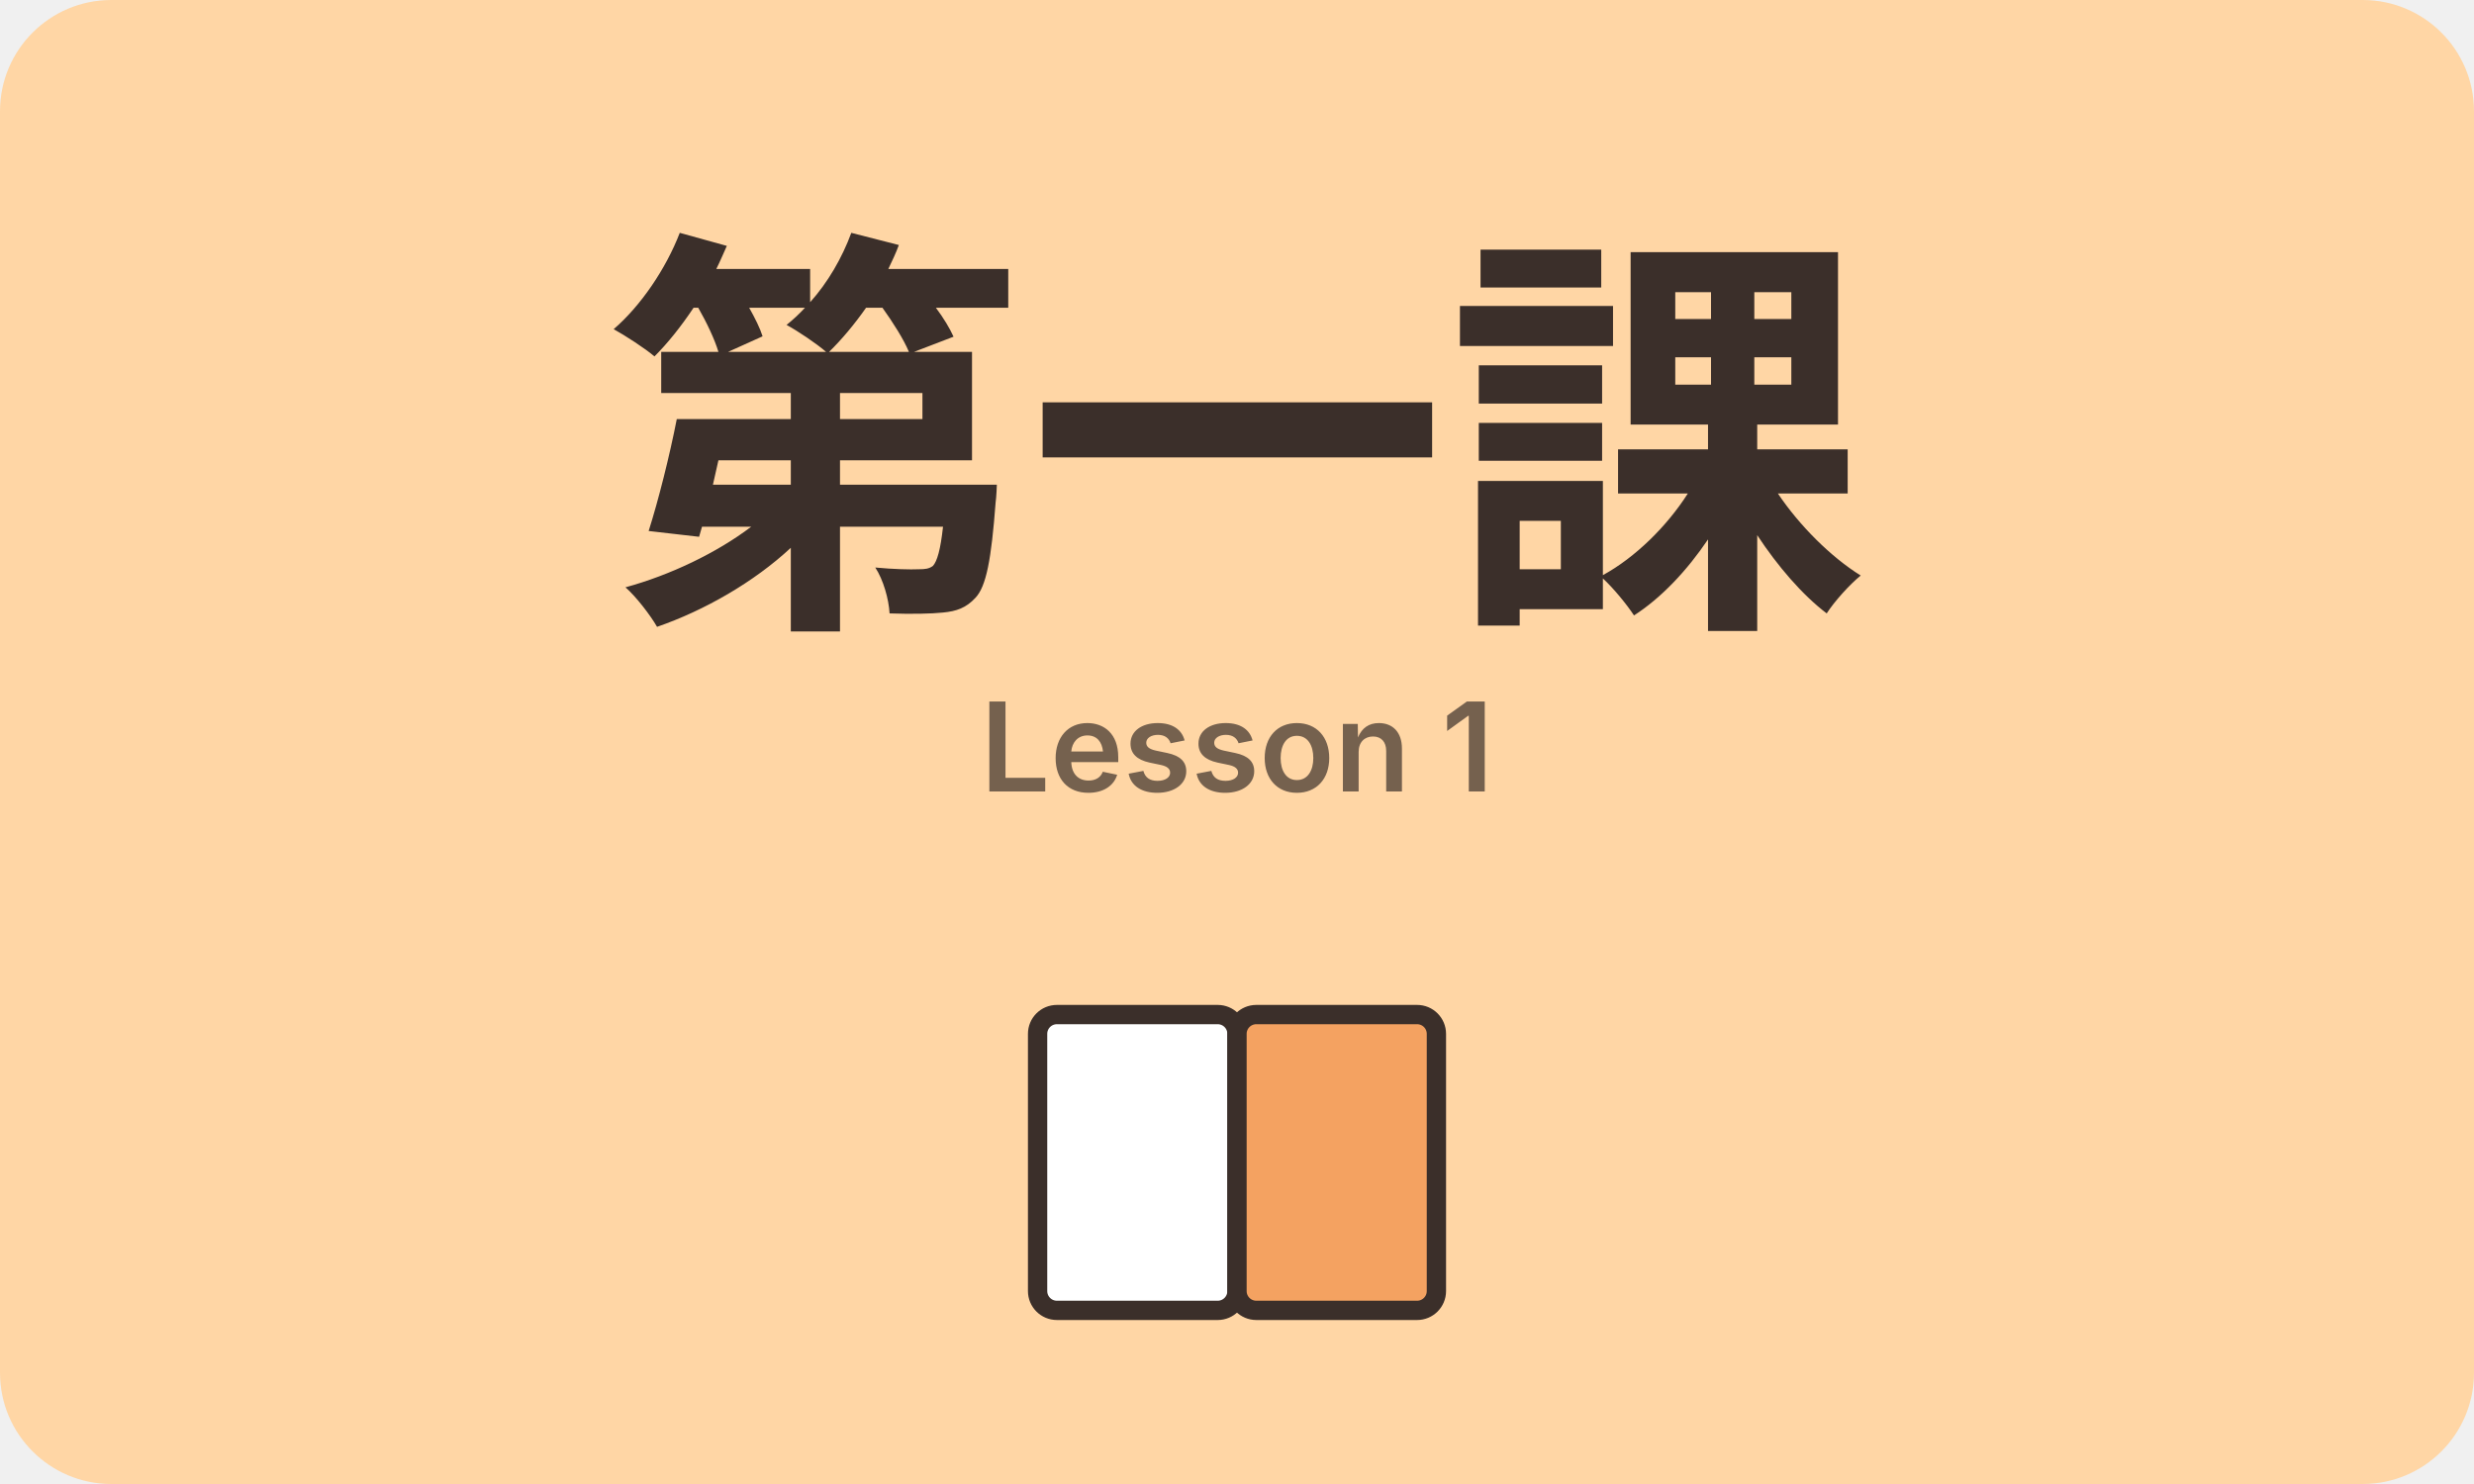
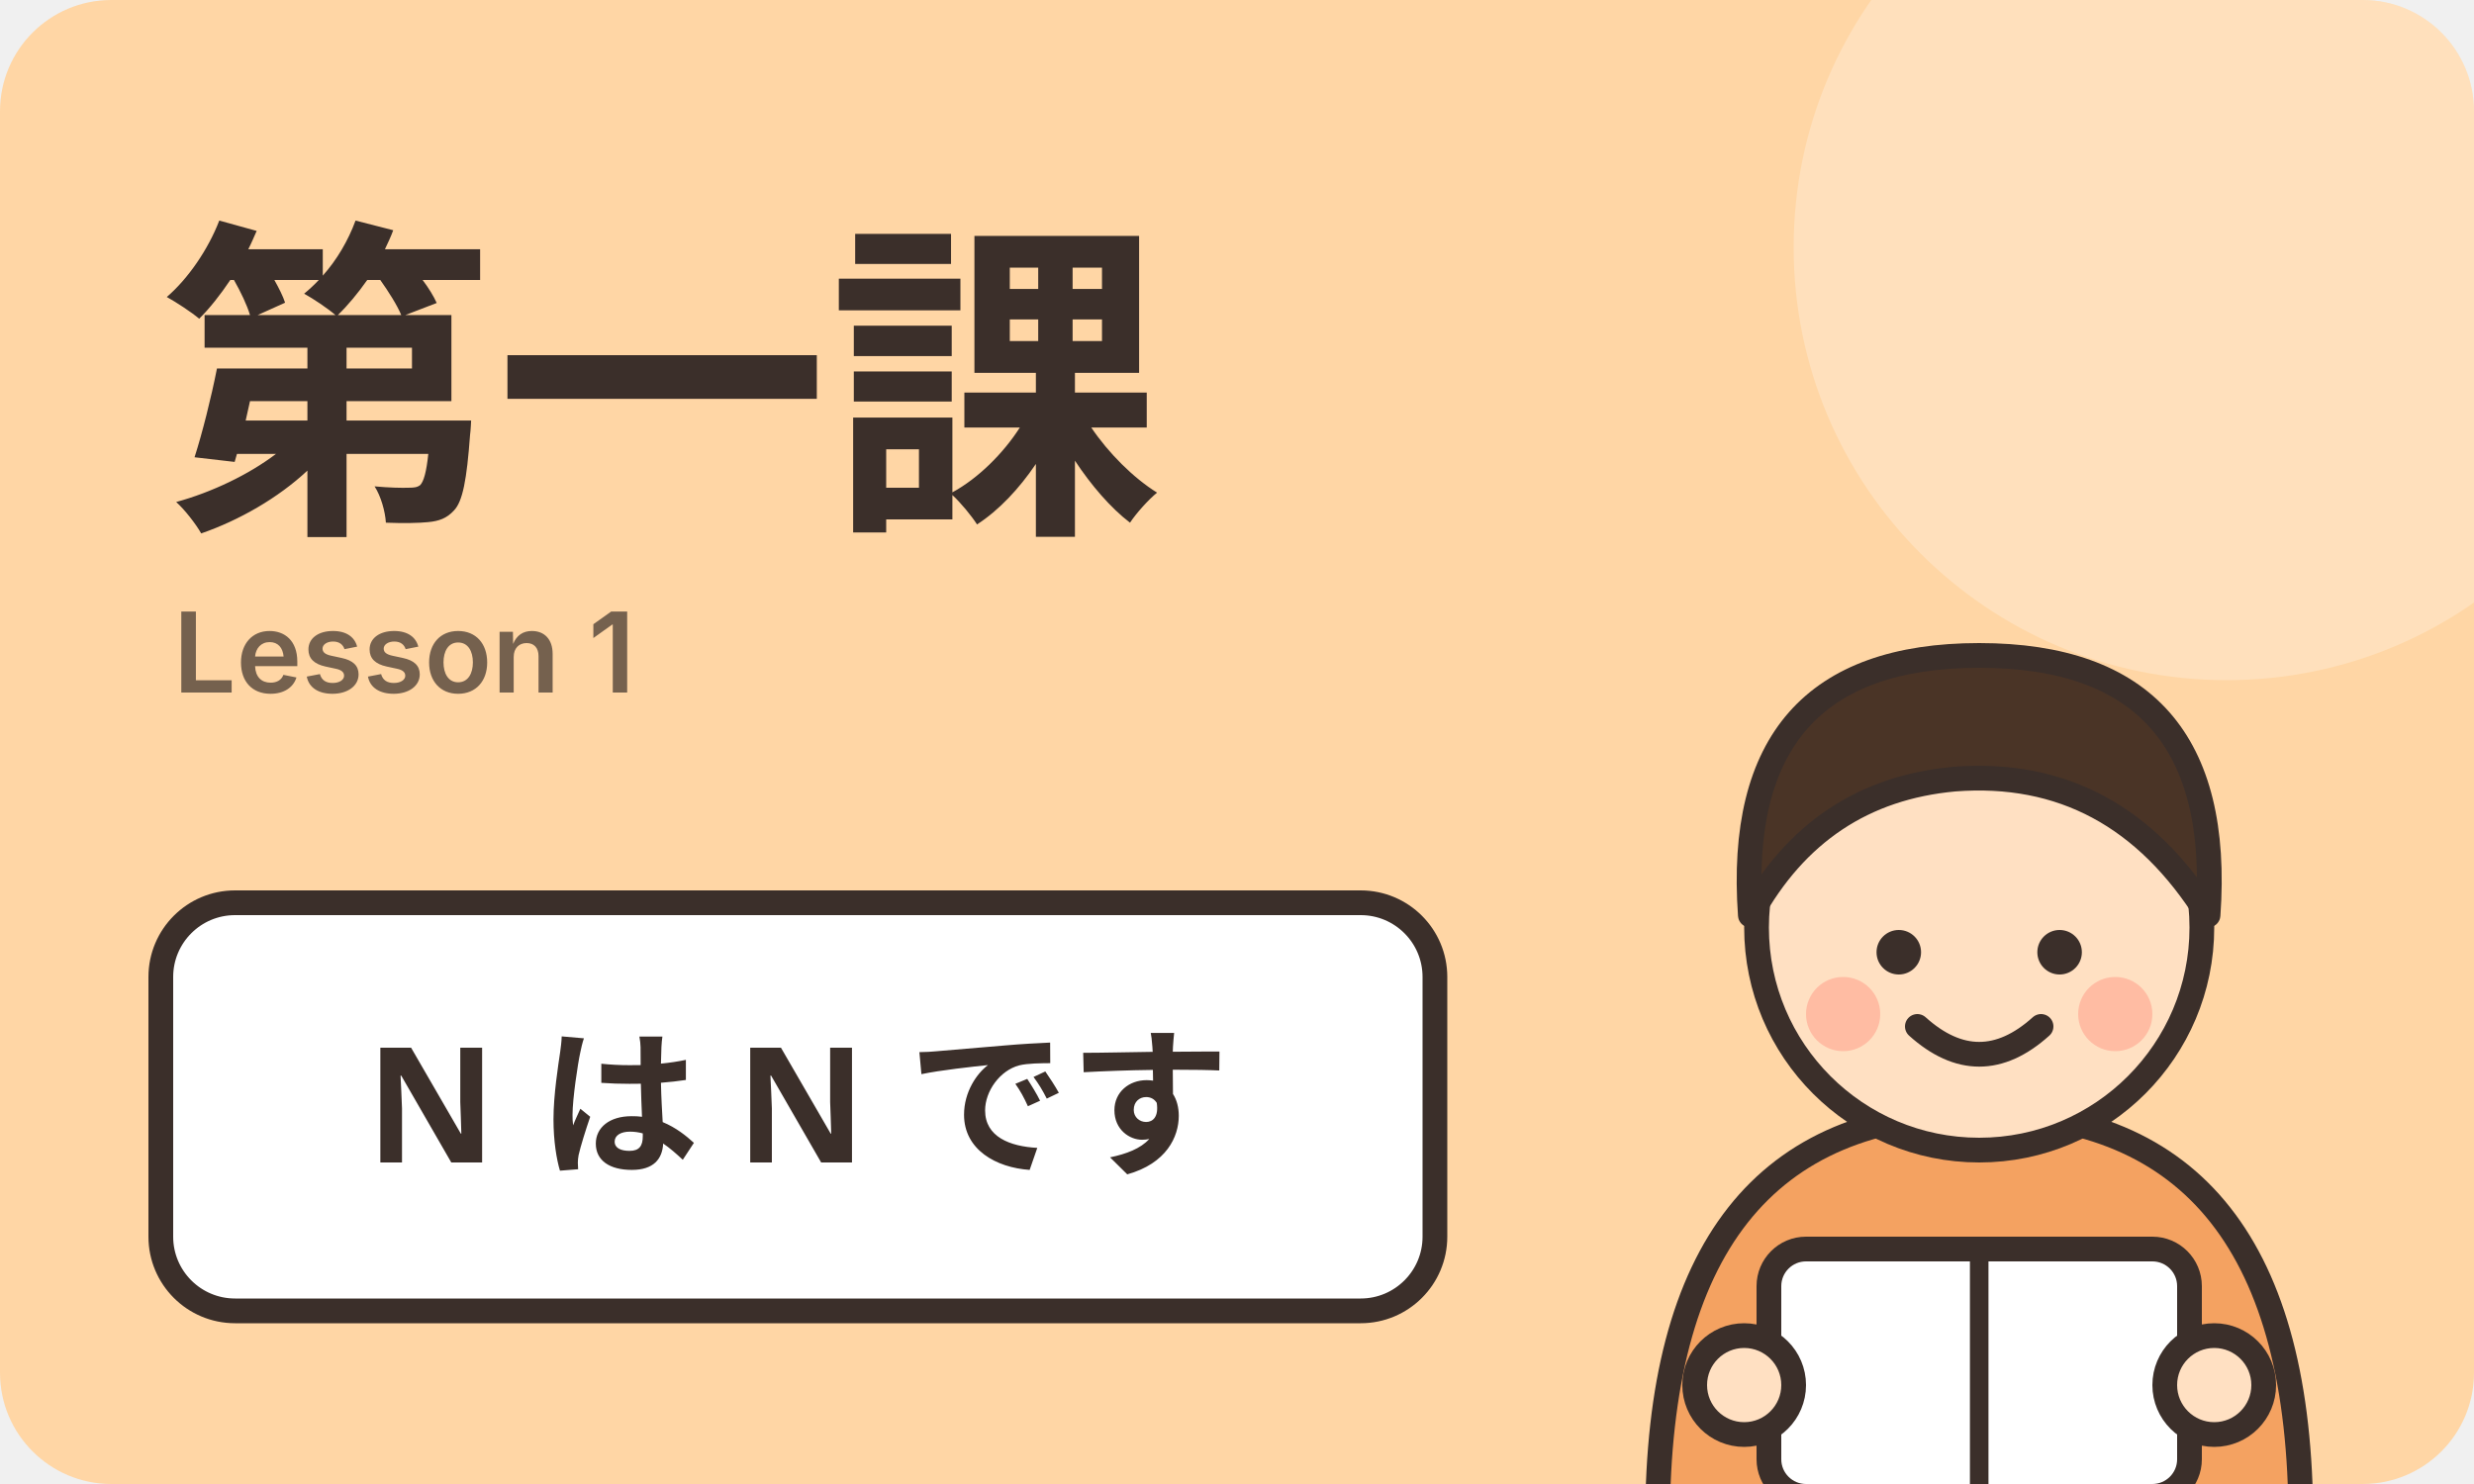
<svg xmlns="http://www.w3.org/2000/svg" viewBox="0 0 400 240" role="img" aria-label="Lesson 1">
-   <rect width="400" height="240" rx="18" fill="#FFD6A5" />
-   <text x="200" y="96" text-anchor="middle" font-size="68" font-weight="700" font-family="Noto Sans JP, Hiragino Sans, sans-serif" fill="#3b2f2a">第一課</text>
-   <text x="200" y="128" text-anchor="middle" font-size="20" font-weight="600" font-family="Inter, sans-serif" fill="#3b2f2a" opacity=".7">Lesson 1</text>
-   <g transform="translate(200 188) scale(.52) translate(-200 -278)">
-     <rect x="138" y="232" width="62" height="92" rx="6" fill="#fff" stroke="#3b2f2a" stroke-width="6" stroke-linejoin="round" stroke-linecap="round" />
-     <rect x="200" y="232" width="62" height="92" rx="6" fill="#F4A261" stroke="#3b2f2a" stroke-width="6" stroke-linejoin="round" stroke-linecap="round" />
+   <defs>
+     <clipPath id="c">
+       <rect width="400" height="240" rx="18" />
+     </clipPath>
+   </defs>
+   <g clip-path="url(#c)">
+     <rect width="400" height="240" fill="#FFD6A5" />
+     <circle cx="360" cy="40" r="70" fill="#fff" opacity=".25" />
+     <text x="26" y="82" font-size="54" font-weight="700" font-family="Noto Sans JP, Hiragino Sans, Yu Gothic, sans-serif" fill="#3b2f2a">第一課</text>
+     <text x="28" y="112" font-size="18" font-weight="600" font-family="Inter, sans-serif" fill="#3b2f2a" opacity=".7">Lesson 1</text>
+     <rect x="26" y="146" width="206" height="66" rx="12" fill="#fff" stroke="#3b2f2a" stroke-width="4" />
+     <text x="129" y="188" text-anchor="middle" font-size="26" font-weight="700" font-family="Noto Sans JP, Hiragino Sans, Yu Gothic, sans-serif" fill="#3b2f2a">N は N です</text>
+     <g transform="translate(320 150)">
+       <path d="M-52 96Q-52 30 0 30Q52 30 52 96Z" fill="#F4A261" stroke="#3b2f2a" stroke-width="4" stroke-linejoin="round" />
+       <circle r="36" fill="#FFE0C2" stroke="#3b2f2a" stroke-width="4" />
+       <path d="M-37 -2Q-40 -44 0 -44Q40 -44 37 -2Q22 -26 -4 -24Q-26 -22 -37 -2Z" fill="#4a3426" stroke="#3b2f2a" stroke-width="4" stroke-linejoin="round" />
+       <circle cx="-13" cy="4" r="3.6" fill="#3b2f2a" />
+       <circle cx="13" cy="4" r="3.6" fill="#3b2f2a" />
+       <circle cx="-22" cy="14" r="6" fill="#FF9E8A" opacity=".55" />
+       <circle cx="22" cy="14" r="6" fill="#FF9E8A" opacity=".55" />
+       <path d="M-10 16Q0 25 10 16" fill="none" stroke="#3b2f2a" stroke-width="4" stroke-linecap="round" />
+       <rect x="-34" y="52" width="68" height="40" rx="6" fill="#fff" stroke="#3b2f2a" stroke-width="4" />
+       <path d="M0 52V92" stroke="#3b2f2a" stroke-width="3" />
+       <circle cx="-38" cy="74" r="8" fill="#FFE0C2" stroke="#3b2f2a" stroke-width="4" />
+       <circle cx="38" cy="74" r="8" fill="#FFE0C2" stroke="#3b2f2a" stroke-width="4" />
+     </g>
  </g>
</svg>
